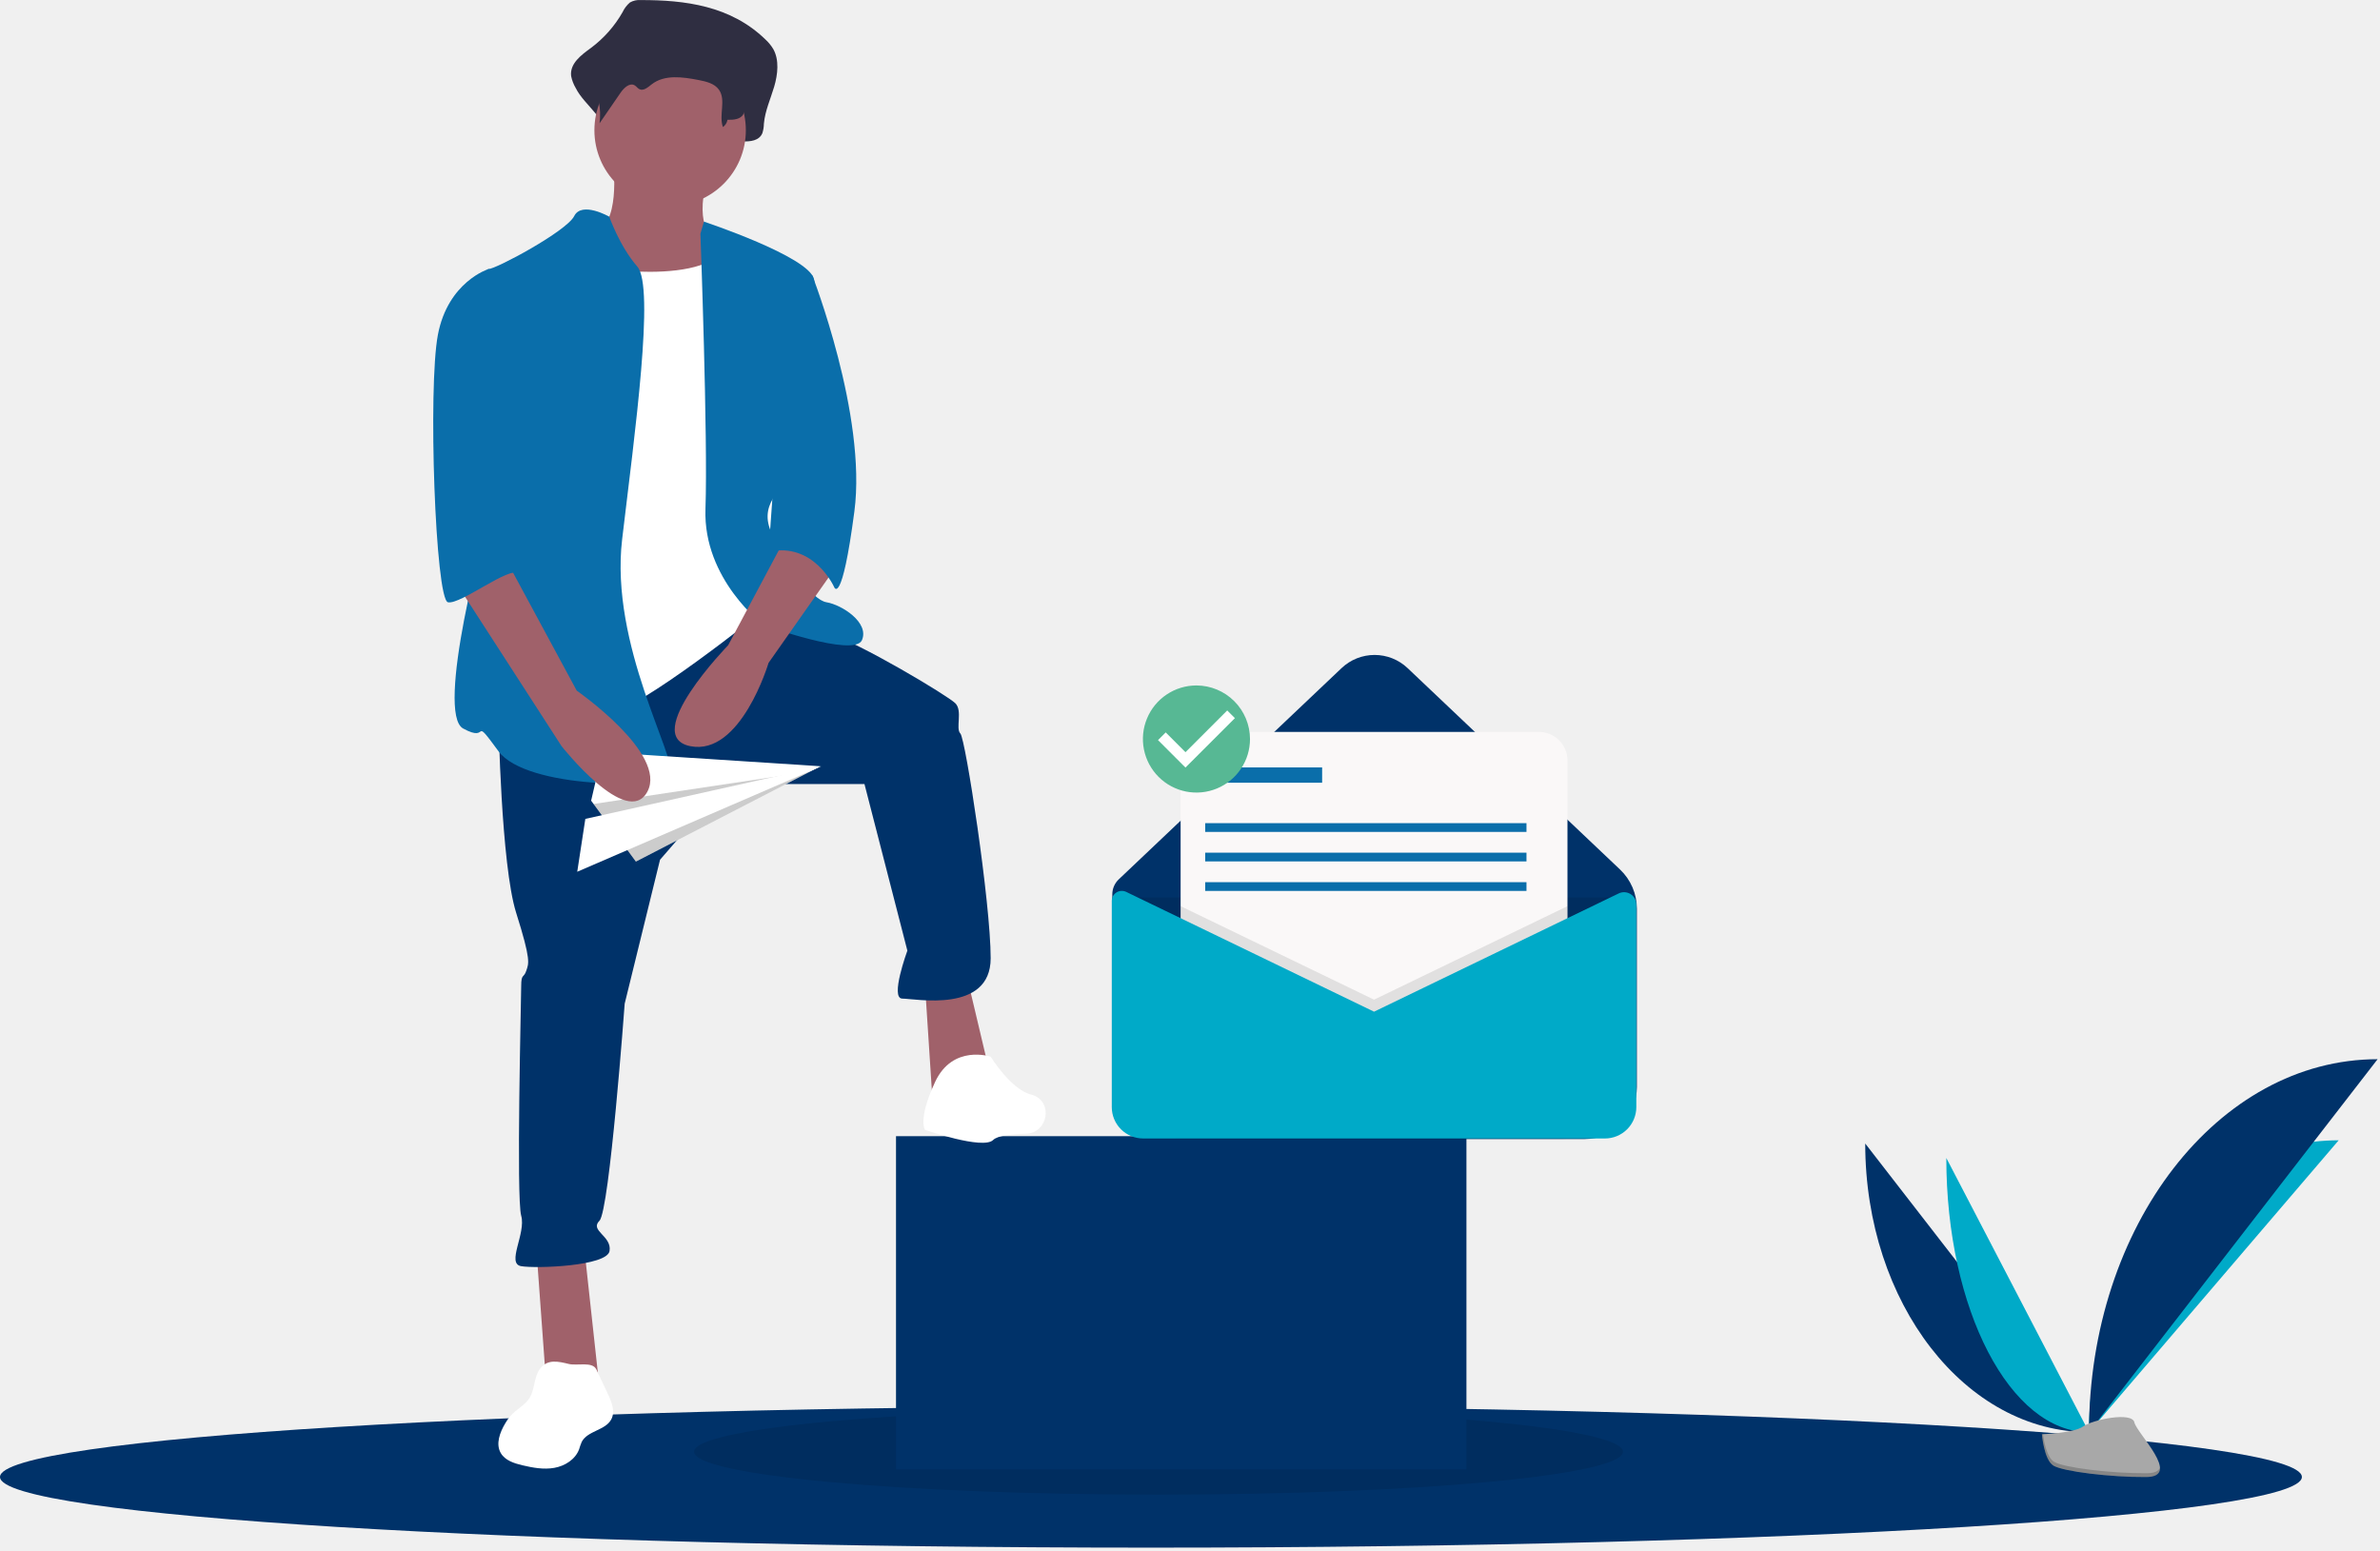
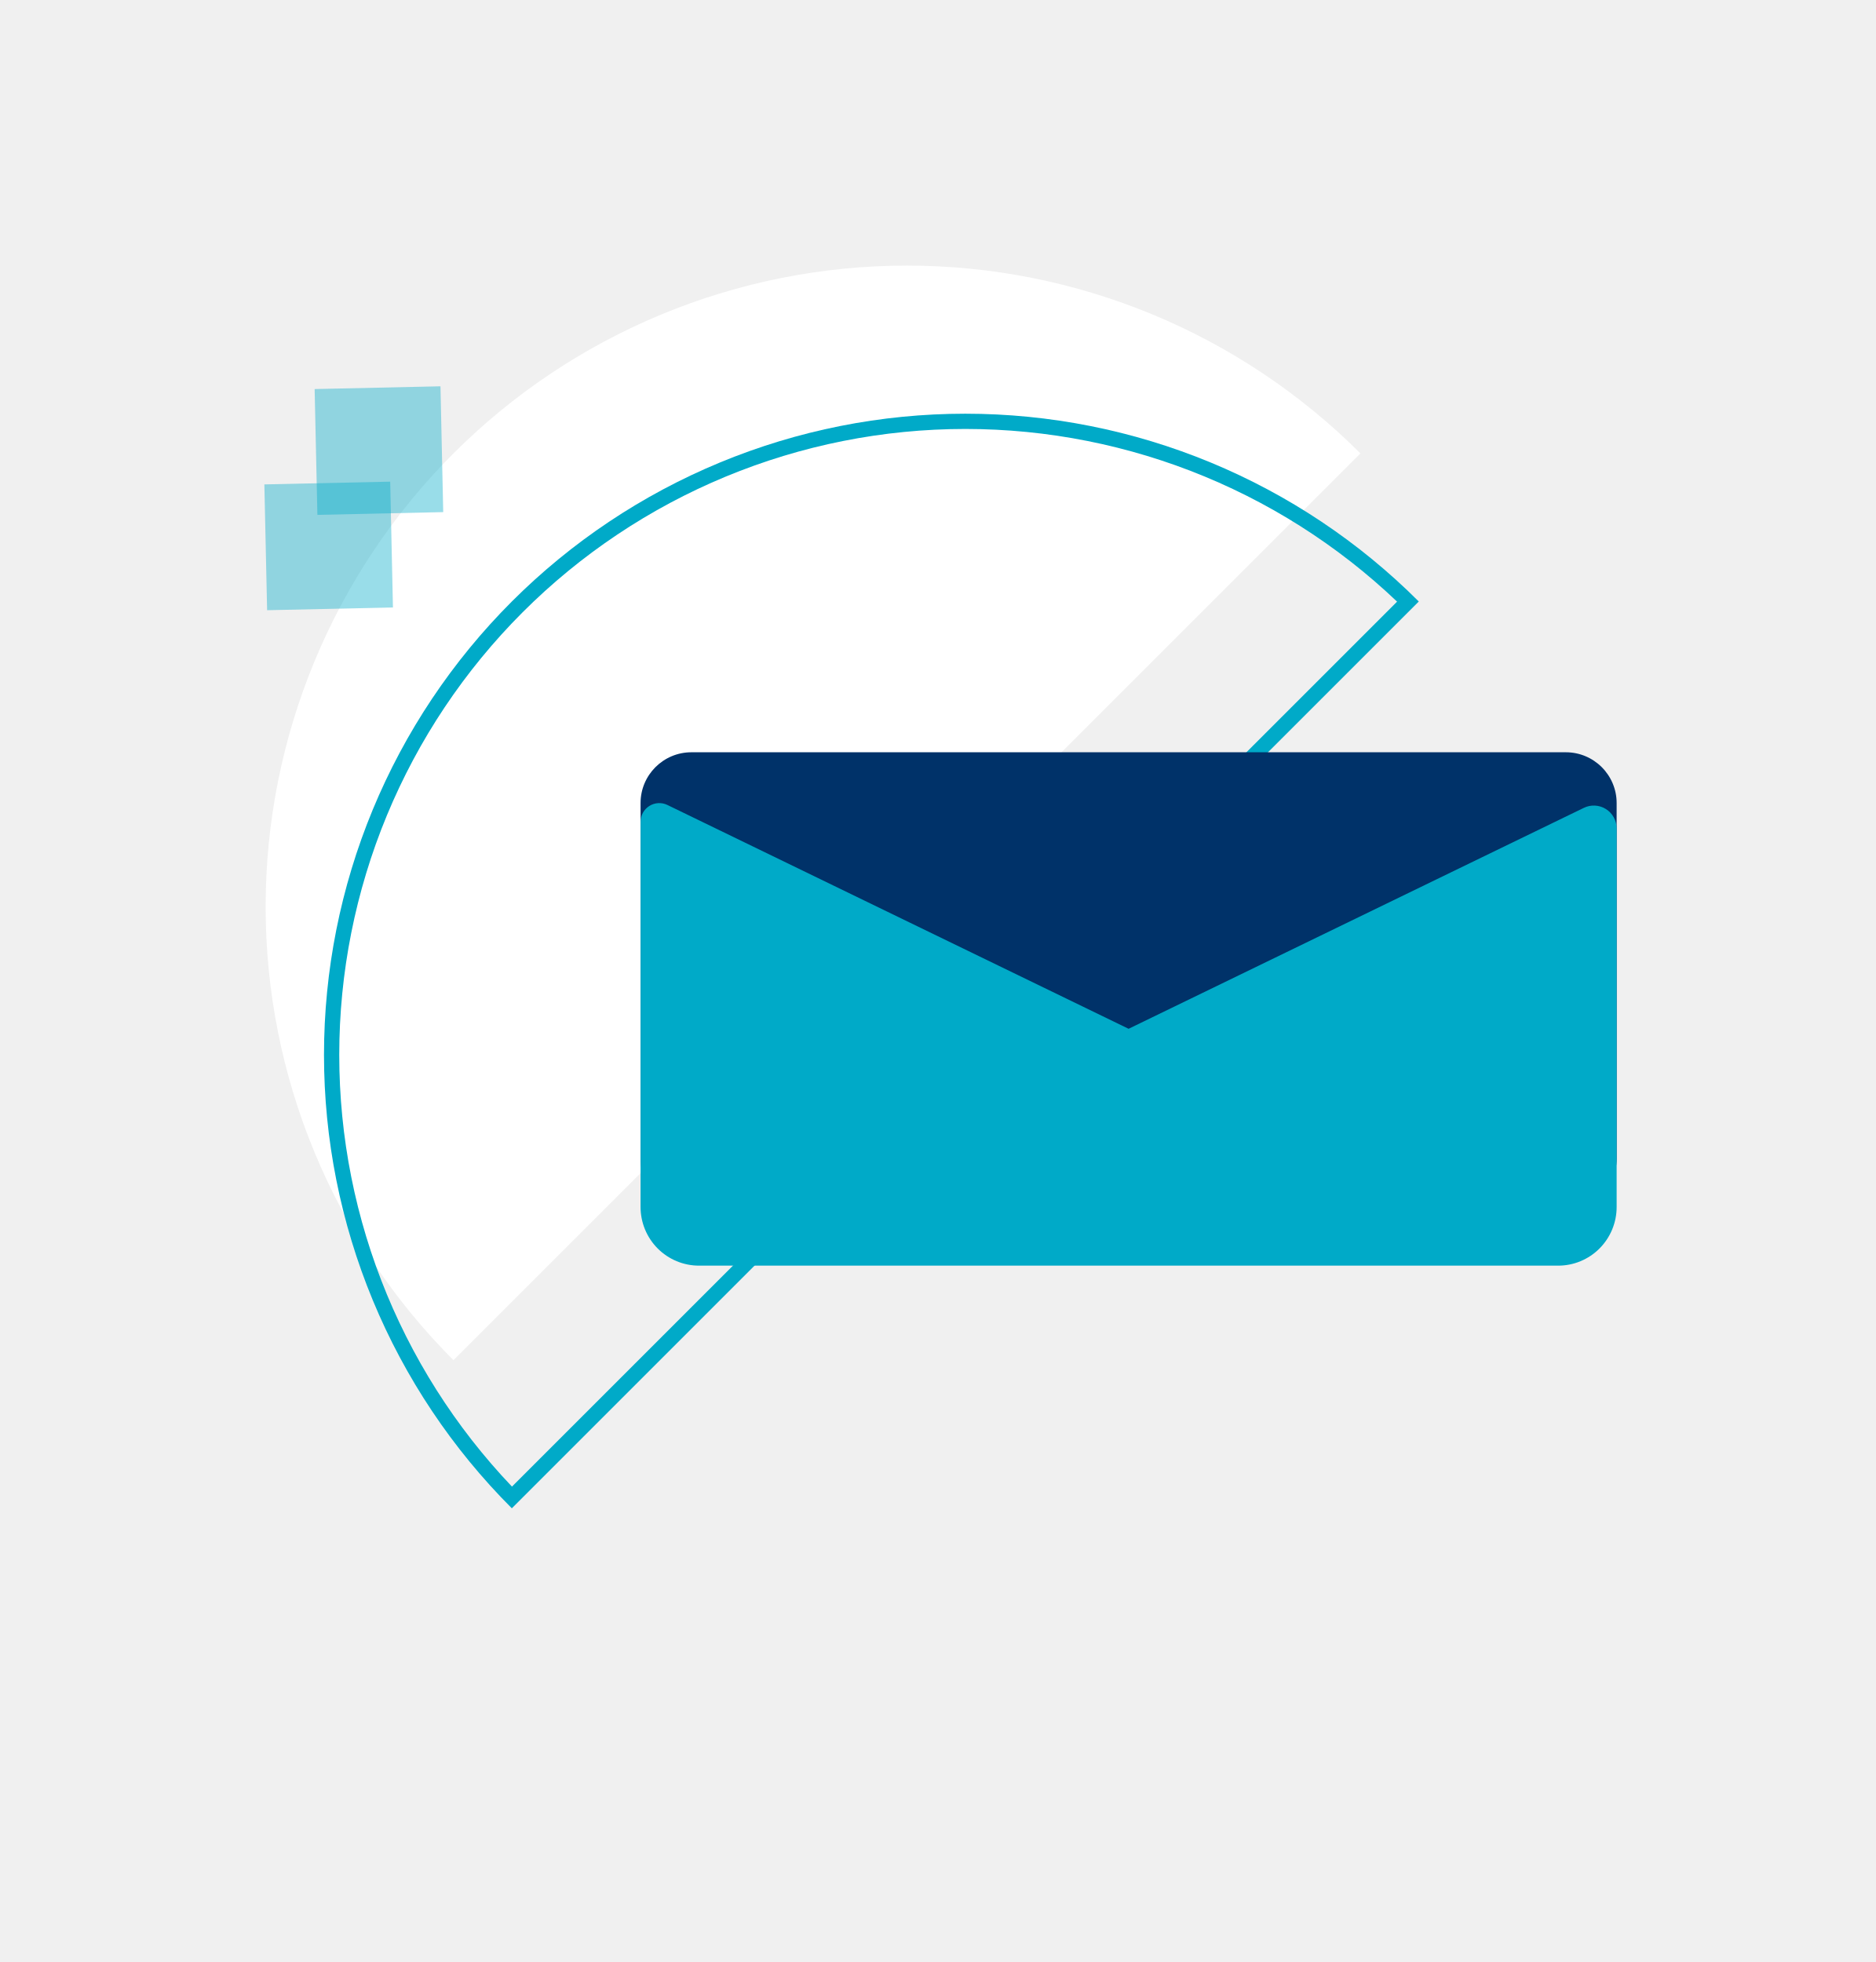
- <svg xmlns="http://www.w3.org/2000/svg" width="482" height="314" viewBox="0 0 482 314" fill="none">
-   <path d="M233.09 313.391C361.822 313.391 466.18 306.983 466.18 299.079C466.18 291.174 361.822 284.766 233.09 284.766C104.358 284.766 0 291.174 0 299.079C0 306.983 104.358 313.391 233.09 313.391Z" fill="#003269" />
-   <path opacity="0.1" d="M234.621 302.657C286.565 302.657 328.675 298.766 328.675 293.967C328.675 289.168 286.565 285.277 234.621 285.277C182.676 285.277 140.567 289.168 140.567 293.967C140.567 298.766 182.676 302.657 234.621 302.657Z" fill="black" />
-   <path d="M377.749 231.56C377.749 263.868 398.017 290.011 423.064 290.011Z" fill="#003269" />
-   <path d="M423.064 290.011C423.064 257.34 445.682 230.904 473.634 230.904Z" fill="#00AAC8" />
-   <path d="M394.17 234.489C394.17 265.178 407.094 290.01 423.067 290.01Z" fill="#00AAC8" />
-   <path d="M423.064 290.011C423.064 248.265 449.207 214.485 481.514 214.485Z" fill="#003269" />
-   <path d="M413.529 290.423C413.529 290.423 419.956 290.225 421.893 288.846C423.83 287.467 431.778 285.82 432.259 288.032C432.739 290.244 441.917 299.033 434.661 299.091C427.406 299.15 417.803 297.961 415.87 296.784C413.937 295.606 413.529 290.423 413.529 290.423Z" fill="#A8A8A8" />
-   <path opacity="0.2" d="M434.791 298.321C427.535 298.379 417.932 297.191 415.999 296.013C414.527 295.117 413.94 291.899 413.744 290.414C413.608 290.42 413.529 290.423 413.529 290.423C413.529 290.423 413.937 295.606 415.87 296.783C417.803 297.961 427.406 299.149 434.661 299.091C436.755 299.074 437.479 298.329 437.439 297.225C437.148 297.892 436.349 298.308 434.791 298.321Z" fill="black" />
-   <path d="M296.984 230.072H181.462V297.545H296.984V230.072Z" fill="#003269" />
-   <path d="M320.967 230.647H235.797C233.004 230.647 230.326 229.538 228.351 227.563C226.376 225.588 225.266 222.909 225.266 220.116V181.096C225.266 180.529 225.382 179.968 225.605 179.448C225.829 178.927 226.157 178.458 226.568 178.068L271.7 135.287C273.504 133.576 275.896 132.623 278.382 132.623C280.868 132.623 283.26 133.576 285.065 135.287L328.095 176.076C329.17 177.095 330.026 178.322 330.611 179.683C331.196 181.044 331.498 182.509 331.498 183.991V220.116C331.498 222.909 330.389 225.588 328.414 227.563C326.439 229.538 323.76 230.647 320.967 230.647Z" fill="#003269" />
-   <path opacity="0.1" d="M225.266 181.737H330.613V215.961C330.613 219.856 329.066 223.592 326.311 226.346C323.557 229.1 319.821 230.648 315.926 230.648H239.953C238.024 230.648 236.115 230.268 234.333 229.53C232.551 228.791 230.932 227.71 229.568 226.346C228.204 224.982 227.122 223.363 226.384 221.581C225.646 219.799 225.266 217.889 225.266 215.961V181.737Z" fill="black" />
-   <path d="M311.652 148.207H244.895C241.695 148.207 239.1 150.801 239.1 154.001V220.759C239.1 223.959 241.695 226.553 244.895 226.553H311.652C314.852 226.553 317.447 223.959 317.447 220.759V154.001C317.447 150.801 314.852 148.207 311.652 148.207Z" fill="#FAF8F8" />
-   <path opacity="0.1" d="M317.446 183.496V226.553H239.1V183.496L278.273 202.43L317.446 183.496Z" fill="black" />
-   <path d="M278.274 204.864L228.081 180.604C227.77 180.454 227.427 180.385 227.082 180.404C226.738 180.423 226.404 180.529 226.112 180.712C225.82 180.896 225.579 181.15 225.412 181.452C225.245 181.753 225.158 182.093 225.158 182.437V224.178C225.158 225.013 225.322 225.84 225.642 226.611C225.961 227.383 226.43 228.084 227.02 228.674C227.611 229.265 228.312 229.733 229.083 230.053C229.855 230.372 230.682 230.537 231.517 230.537H325.031C326.717 230.537 328.335 229.867 329.527 228.674C330.72 227.482 331.39 225.864 331.39 224.178V183.152C331.39 182.732 331.283 182.318 331.079 181.95C330.876 181.581 330.582 181.271 330.225 181.047C329.869 180.824 329.462 180.694 329.041 180.671C328.621 180.648 328.202 180.732 327.823 180.915L278.274 204.864Z" fill="#00AAC8" />
-   <path d="M267.76 155.4H245.85V158.498H267.76V155.4Z" fill="#0A6EAA" />
-   <path d="M309.144 166.687H244.077V168.458H309.144V166.687Z" fill="#0A6EAA" />
-   <path d="M309.144 172.663H244.077V174.433H309.144V172.663Z" fill="#0A6EAA" />
-   <path d="M309.144 178.638H244.077V180.409H309.144V178.638Z" fill="#0A6EAA" />
-   <path d="M242.308 158.531C247.319 158.531 251.382 154.461 251.382 149.441C251.382 144.42 247.319 140.35 242.308 140.35C237.296 140.35 233.234 144.42 233.234 149.441C233.234 154.461 237.296 158.531 242.308 158.531Z" fill="white" />
-   <path d="M242.308 138.801C240.163 138.801 238.066 139.437 236.283 140.629C234.499 141.82 233.109 143.514 232.289 145.496C231.468 147.477 231.253 149.658 231.671 151.761C232.09 153.865 233.123 155.797 234.639 157.314C236.156 158.83 238.088 159.863 240.192 160.282C242.296 160.7 244.476 160.485 246.458 159.665C248.439 158.844 250.133 157.454 251.324 155.67C252.516 153.887 253.152 151.79 253.152 149.646C253.144 146.772 251.998 144.019 249.967 141.987C247.935 139.955 245.181 138.809 242.308 138.801V138.801ZM240.081 155.428L234.524 149.87L236.082 148.311L240.087 152.315L248.538 143.864L250.097 145.422L240.081 155.428V155.428Z" fill="#57B894" />
-   <path d="M129.773 0.013C129.006 -0.05 128.237 0.121 127.57 0.505C126.936 1.045 126.428 1.716 126.08 2.472C124.467 5.303 122.285 7.768 119.67 9.712C117.766 11.107 115.344 12.847 115.67 15.419C115.842 16.269 116.156 17.083 116.598 17.828C118.355 21.375 123.15 24.116 122.678 28.163C124.424 25.241 122.089 23.796 123.834 20.873C124.666 19.482 126.11 17.911 127.365 18.785C127.785 19.077 128.061 19.602 128.499 19.859C129.543 20.472 130.653 19.3 131.578 18.471C134.764 15.61 139.297 16.359 143.262 17.251C145.135 17.672 147.191 18.224 148.298 20.013C149.753 22.366 146.915 24.907 146.198 27.567C146.14 27.793 146.137 28.031 146.19 28.259C146.243 28.486 146.351 28.698 146.504 28.875C146.657 29.053 146.85 29.19 147.068 29.276C147.286 29.363 147.521 29.395 147.754 29.37C148.944 29.253 150.353 29.157 150.424 28.634C151.921 28.688 153.755 28.518 154.397 26.959C154.593 26.343 154.696 25.7 154.704 25.053C154.94 22.434 156.051 20.045 156.787 17.553C157.524 15.061 157.844 12.14 156.601 9.93C156.158 9.195 155.609 8.528 154.973 7.952C147.922 1.128 138.652 0.003 129.773 0.013Z" fill="#2F2E41" />
-   <path d="M124.213 33.274C124.213 33.274 125.746 46.053 120.124 47.076C114.501 48.098 125.235 65.478 125.235 65.478L150.793 68.544L144.659 48.098C144.659 48.098 140.57 46.565 143.126 36.341C145.682 26.118 124.213 33.274 124.213 33.274Z" fill="#A0616A" />
-   <path d="M108.62 252.819L110.665 280.933H121.399L118.332 252.819H108.62Z" fill="#A0616A" />
-   <path d="M187.343 199.658L188.876 223.171L200.633 218.059L196.032 198.635L187.343 199.658Z" fill="#A0616A" />
-   <path d="M100.954 145.474C100.954 145.474 101.465 175.122 104.532 184.834C107.599 194.546 107.088 195.057 106.577 196.59C106.066 198.124 105.554 197.102 105.554 199.657C105.554 202.213 104.532 242.595 105.554 246.173C106.577 249.751 102.488 255.885 105.554 256.396C108.621 256.908 122.934 256.396 123.445 253.329C123.956 250.262 119.356 249.24 121.401 247.195C123.445 245.151 126.512 203.235 126.512 203.235L133.668 174.099L146.959 158.764H175.073L183.762 192.501C183.762 192.501 180.184 202.213 182.74 202.213C185.296 202.213 200.631 205.28 200.631 194.035C200.631 182.789 195.519 149.563 194.497 148.541C193.474 147.519 195.008 143.941 193.474 142.407C191.941 140.874 174.05 130.139 167.405 128.095C160.76 126.05 151.438 123.616 151.438 123.616L100.954 145.474Z" fill="#003269" />
-   <path d="M200.629 213.97C200.629 213.97 192.962 211.414 189.384 219.082C185.806 226.749 187.339 228.794 187.339 228.794C187.339 228.794 199.096 232.883 201.14 230.839C202.03 229.949 204.855 229.64 207.762 229.575C212.191 229.475 213.369 223.21 209.187 221.751C209.062 221.708 208.936 221.67 208.808 221.638C204.719 220.615 200.629 213.97 200.629 213.97Z" fill="white" />
-   <path d="M135.714 41.709C144.183 41.709 151.049 34.843 151.049 26.374C151.049 17.905 144.183 11.039 135.714 11.039C127.244 11.039 120.379 17.905 120.379 26.374C120.379 34.843 127.244 41.709 135.714 41.709Z" fill="#A0616A" />
-   <path d="M115.778 53.465C115.778 53.465 140.825 58.577 146.959 50.398C153.093 42.22 155.649 73.401 155.649 73.401L158.716 106.115L154.115 124.006C154.115 124.006 130.091 143.43 122.423 144.963C114.756 146.497 102.999 147.519 102.999 147.519C102.999 147.519 106.577 90.78 106.577 89.758C106.577 88.735 115.778 53.465 115.778 53.465Z" fill="white" />
-   <path d="M123.394 43.879C123.394 43.879 117.822 40.686 116.288 43.753C114.755 46.82 100.442 54.487 98.909 54.487C97.375 54.487 101.975 96.914 99.931 102.026C97.886 107.137 88.174 144.452 93.797 147.519C99.42 150.586 95.33 144.452 100.953 152.119C106.576 159.787 134.179 159.787 135.712 156.72C137.246 153.653 123.444 130.651 126 109.182C128.556 87.713 132.645 58.066 129.067 53.976C125.489 49.887 123.394 43.879 123.394 43.879Z" fill="#0A6EAA" />
-   <path d="M141.849 47.331L142.561 44.881C142.561 44.881 163.829 51.932 164.851 56.532C165.873 61.133 165.362 93.336 161.784 95.892C158.206 98.448 153.094 102.537 156.672 108.671C160.251 114.805 164.34 121.45 167.407 121.961C170.474 122.472 176.097 126.05 174.563 129.628C173.03 133.206 154.628 126.561 154.628 126.561C154.628 126.561 142.36 117.36 142.871 103.048C143.382 88.735 141.849 47.331 141.849 47.331Z" fill="#0A6EAA" />
-   <path d="M159.739 107.648L147.471 130.651C147.471 130.651 129.58 149.052 139.804 151.097C150.027 153.142 155.65 134.229 155.65 134.229L168.94 115.316L159.739 107.648Z" fill="#A0616A" />
-   <path d="M130.519 4.025C129.9 3.979 129.281 4.099 128.725 4.373C128.222 4.74 127.808 5.215 127.512 5.763C126.149 7.814 124.371 9.557 122.294 10.88C120.744 11.867 118.773 13.096 119.038 14.914C119.182 15.524 119.439 16.101 119.794 16.617C121.229 19.149 121.8 22.08 121.422 24.965L125.684 18.769C126.361 17.786 127.537 16.675 128.558 17.293C128.9 17.5 129.125 17.871 129.481 18.052C130.331 18.485 131.235 17.657 131.988 17.071C134.582 15.049 138.271 15.579 141.5 16.209C143.024 16.506 144.698 16.896 145.599 18.161C147.096 20.263 145.532 23.3 146.406 25.728C146.651 25.556 146.859 25.338 147.017 25.085C147.176 24.832 147.282 24.55 147.329 24.255C148.548 24.293 150.041 24.173 150.563 23.071C150.722 22.639 150.807 22.183 150.814 21.723C151.005 19.872 151.91 18.184 152.509 16.422C153.109 14.661 153.369 12.596 152.358 11.035C151.988 10.505 151.541 10.034 151.033 9.636C145.293 4.813 137.746 4.018 130.519 4.025Z" fill="#2F2E41" />
-   <path d="M159.74 54.487L164.502 55.752C164.502 55.752 175.586 84.135 173.03 103.559C170.474 122.983 168.941 118.894 168.941 118.894C168.941 118.894 164.851 109.693 155.651 111.738L159.74 54.487Z" fill="#0A6EAA" />
-   <path d="M109.331 277.217C108.098 278.892 108.345 281.286 107.254 283.056C106.307 284.591 104.523 285.395 103.34 286.755C102.962 287.206 102.625 287.691 102.333 288.202C101.235 290.042 100.342 292.399 101.424 294.249C102.294 295.736 104.123 296.318 105.8 296.714C107.92 297.215 110.123 297.616 112.267 297.233C114.411 296.85 116.507 295.537 117.272 293.498C117.422 292.985 117.601 292.481 117.807 291.987C118.969 289.699 122.615 289.675 123.804 287.4C124.637 285.809 123.872 283.885 123.107 282.26L120.771 277.297C119.995 275.65 116.852 276.597 115.214 276.202C113.077 275.688 110.868 275.121 109.331 277.217Z" fill="white" />
-   <path d="M119.716 162.13L128.78 174.472L164.127 156.21L166.166 155.161L122.003 152.309L119.716 162.13Z" fill="white" />
-   <path opacity="0.2" d="M120.207 162.8L128.779 174.472L164.125 156.21L120.207 162.8Z" fill="black" />
-   <path d="M116.904 176.525L118.543 165.821L166.342 155.171L116.904 176.525Z" fill="white" />
-   <path d="M92.264 117.872L113.733 151.097C113.733 151.097 127.023 167.966 131.113 160.298C135.202 152.631 116.8 139.852 116.8 139.852L102.999 114.294L92.264 117.872Z" fill="#A0616A" />
-   <path d="M102.997 55.51L98.908 54.487C98.908 54.487 90.729 57.043 88.685 67.778C86.64 78.512 88.173 121.45 90.729 121.961C93.285 122.472 103.352 114.485 104.964 116.178C106.575 117.872 101.464 109.182 102.997 104.581C104.531 99.981 102.997 55.51 102.997 55.51Z" fill="#0A6EAA" />
+ <svg xmlns="http://www.w3.org/2000/svg" width="369" height="386" viewBox="0 0 369 386" fill="none">
+   <path d="M267.599 89.2C255.885 77.486 241.979 68.194 226.674 61.854C211.369 55.515 194.965 52.252 178.399 52.252C161.834 52.252 145.43 55.515 130.125 61.854C114.82 68.194 100.914 77.486 89.2 89.2C77.486 100.914 68.194 114.82 61.854 130.125C55.515 145.43 52.252 161.833 52.252 178.399C52.252 194.965 55.515 211.369 61.854 226.674C68.194 241.979 77.486 255.885 89.2 267.599L178.399 178.399L267.599 89.2Z" fill="white" />
+   <mask id="path-2-inside-1" fill="white">
+     <path d="M279.078 118.339C267.364 106.625 253.458 97.334 238.153 90.994C222.848 84.654 206.444 81.392 189.878 81.392C173.313 81.392 156.909 84.654 141.604 90.994C126.299 97.334 112.393 106.625 100.679 118.339C88.965 130.053 79.673 143.96 73.333 159.265C66.994 174.569 63.731 190.973 63.731 207.539C63.731 224.105 66.994 240.509 73.333 255.814C79.673 271.119 88.965 285.025 100.679 296.739L189.878 207.539L279.078 118.339Z" />
+   </mask>
+   <path d="M279.078 118.339C267.364 106.625 253.458 97.334 238.153 90.994C222.848 84.654 206.444 81.392 189.878 81.392C173.313 81.392 156.909 84.654 141.604 90.994C126.299 97.334 112.393 106.625 100.679 118.339C88.965 130.053 79.673 143.96 73.333 159.265C66.994 174.569 63.731 190.973 63.731 207.539C63.731 224.105 66.994 240.509 73.333 255.814C79.673 271.119 88.965 285.025 100.679 296.739L189.878 207.539L279.078 118.339Z" stroke="#00AAC8" stroke-width="6" mask="url(#path-2-inside-1)" />
+   <path d="M126 158C126 152.477 130.477 148 136 148H308C313.523 148 318 152.477 318 158V228C318 233.523 313.523 238 308 238H136C130.477 238 126 233.523 126 228V158Z" fill="#003269" />
+   <path d="M222 202.402L131.282 158.368C130.721 158.096 130.101 157.971 129.478 158.006C128.856 158.04 128.253 158.233 127.725 158.565C127.197 158.898 126.762 159.36 126.46 159.907C126.158 160.455 126 161.071 126 161.696V237.458C126 238.974 126.297 240.475 126.875 241.875C127.452 243.275 128.299 244.548 129.366 245.619C130.433 246.691 131.7 247.541 133.095 248.121C134.489 248.701 135.984 249 137.493 249H306.507C309.555 249 312.478 247.784 314.634 245.619C316.789 243.455 318 240.519 318 237.458V162.994C318 162.231 317.807 161.479 317.439 160.811C317.071 160.143 316.54 159.579 315.895 159.173C315.251 158.767 314.515 158.533 313.756 158.491C312.996 158.448 312.239 158.601 311.554 158.933L222 202.402Z" fill="#00AAC8" />
+   <rect x="86.643" y="76" width="24.758" height="24.758" transform="rotate(88.7453 86.6426 76)" fill="#00AAC8" fill-opacity="0.4" />
+   <rect x="76.752" y="94.758" width="24.758" height="24.758" transform="rotate(88.7453 76.7524 94.7585)" fill="#00AAC8" fill-opacity="0.4" />
</svg>
